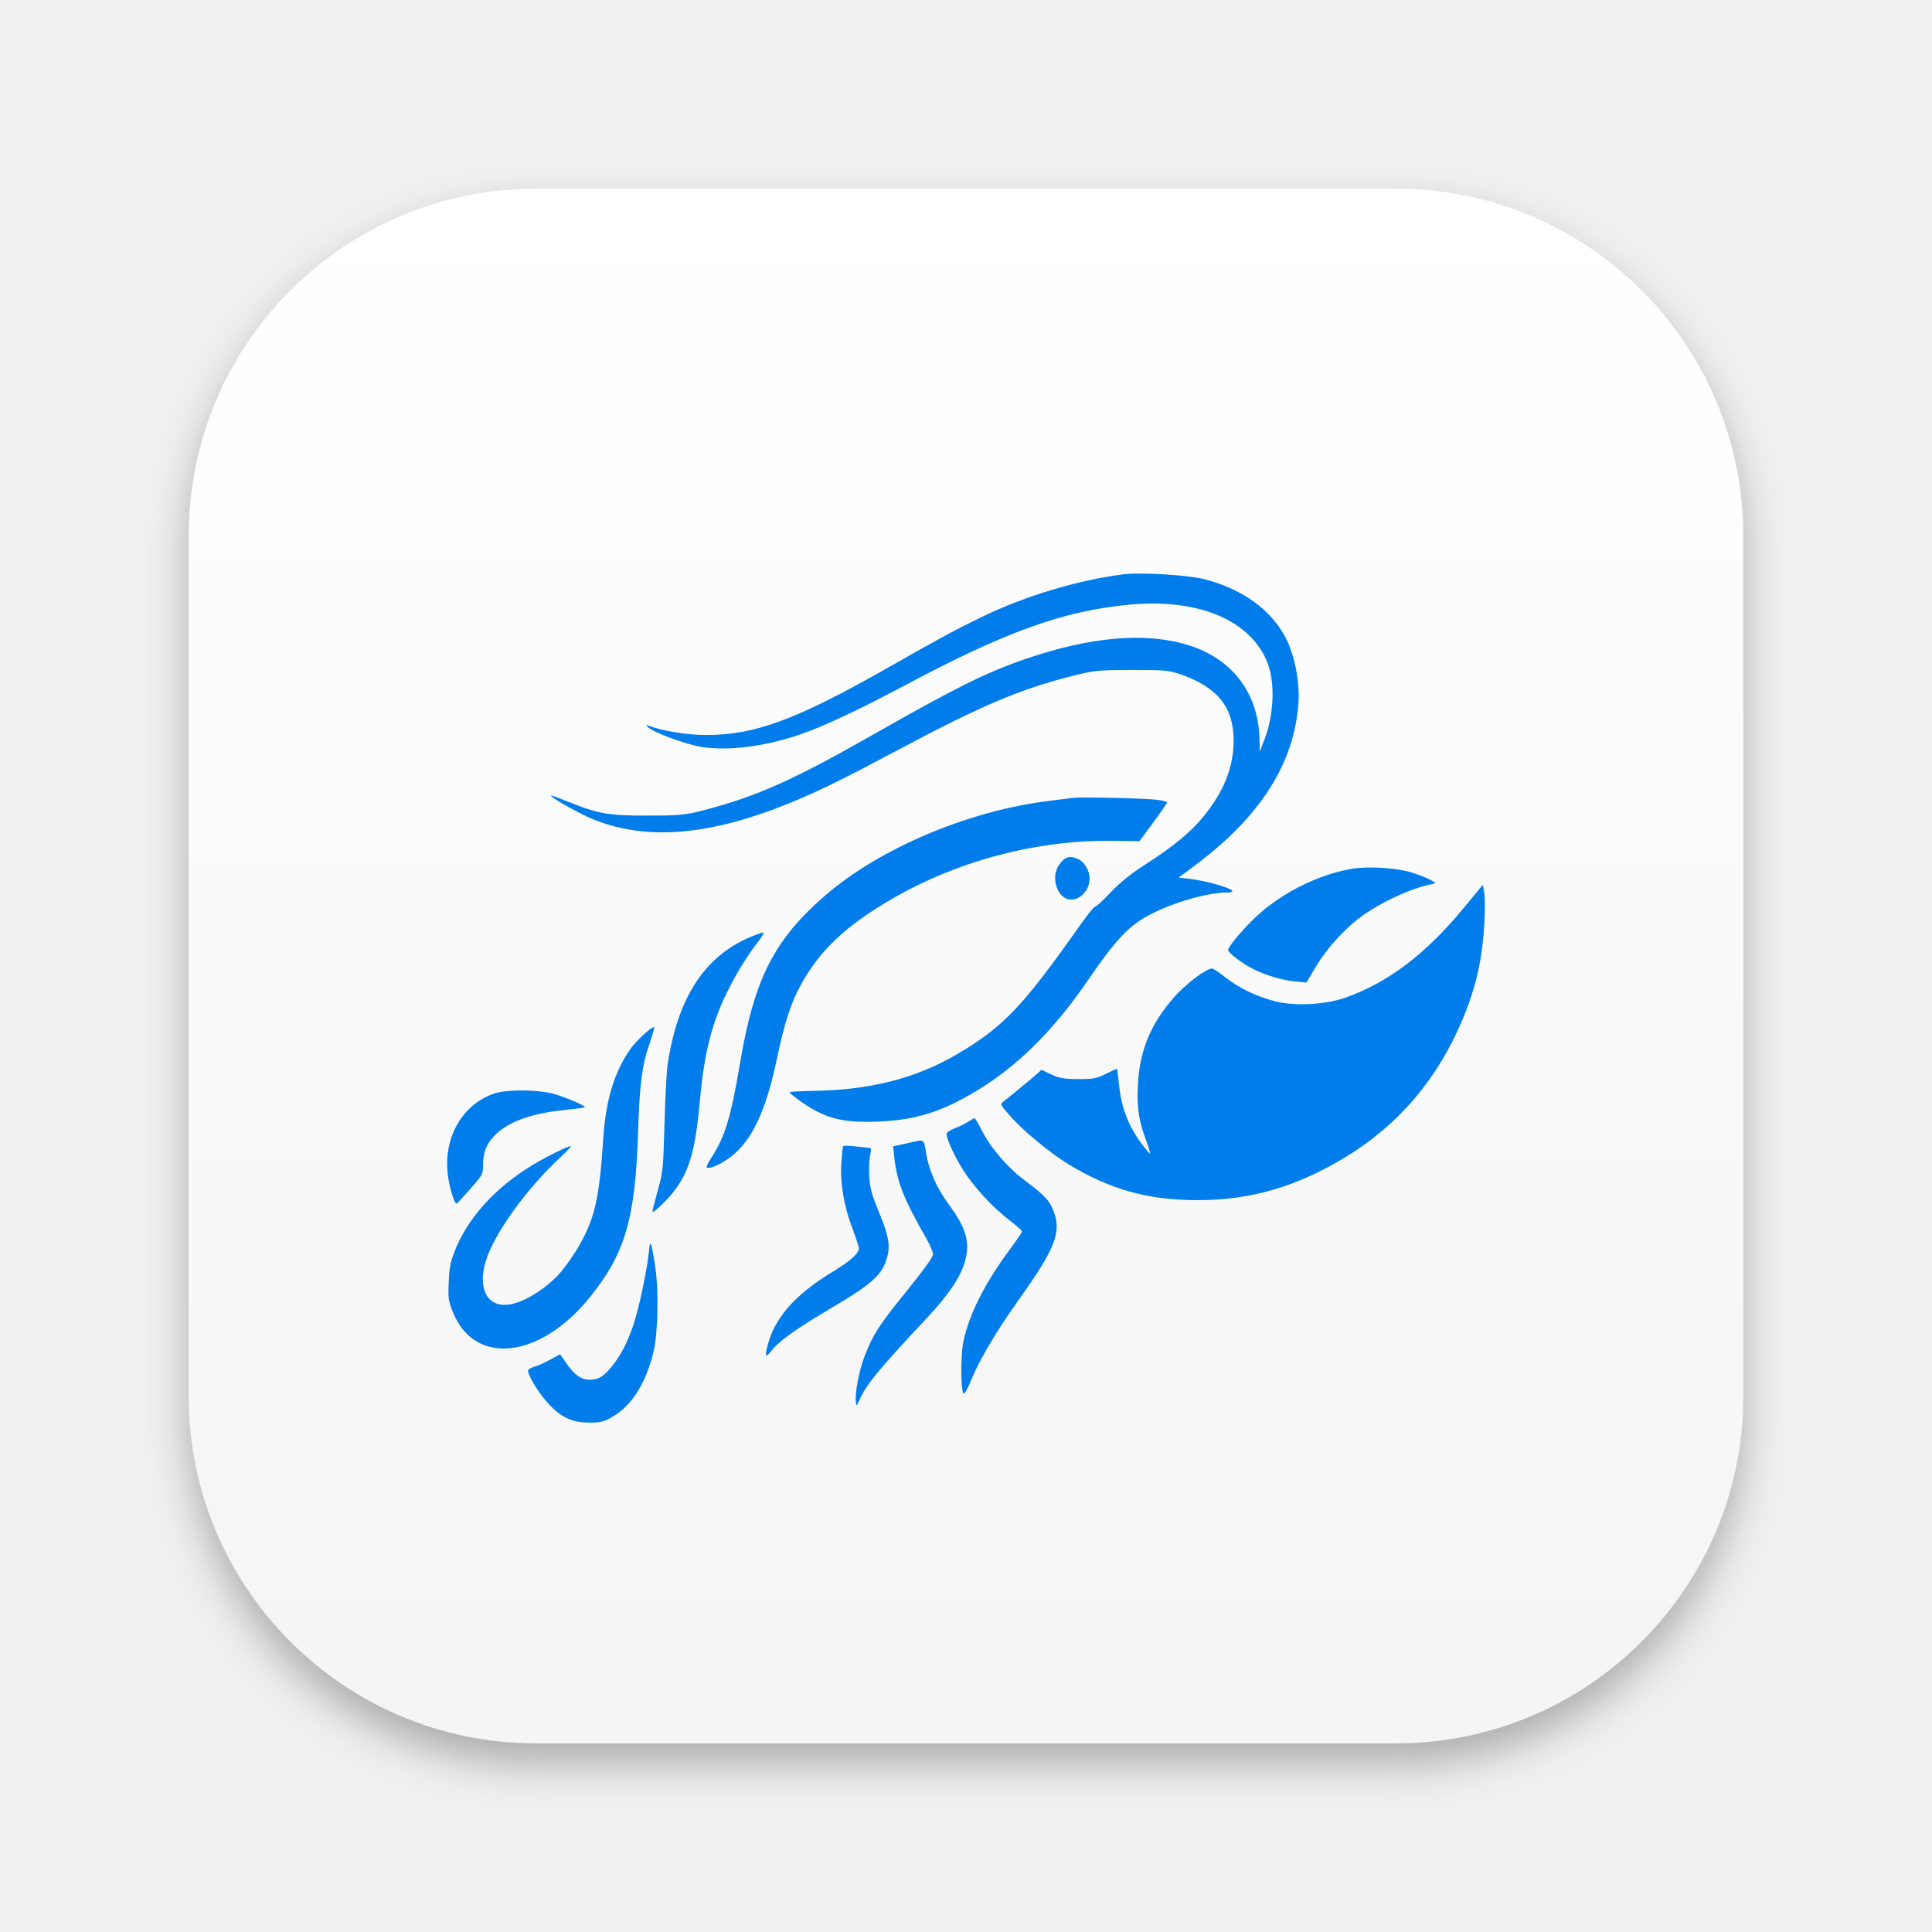
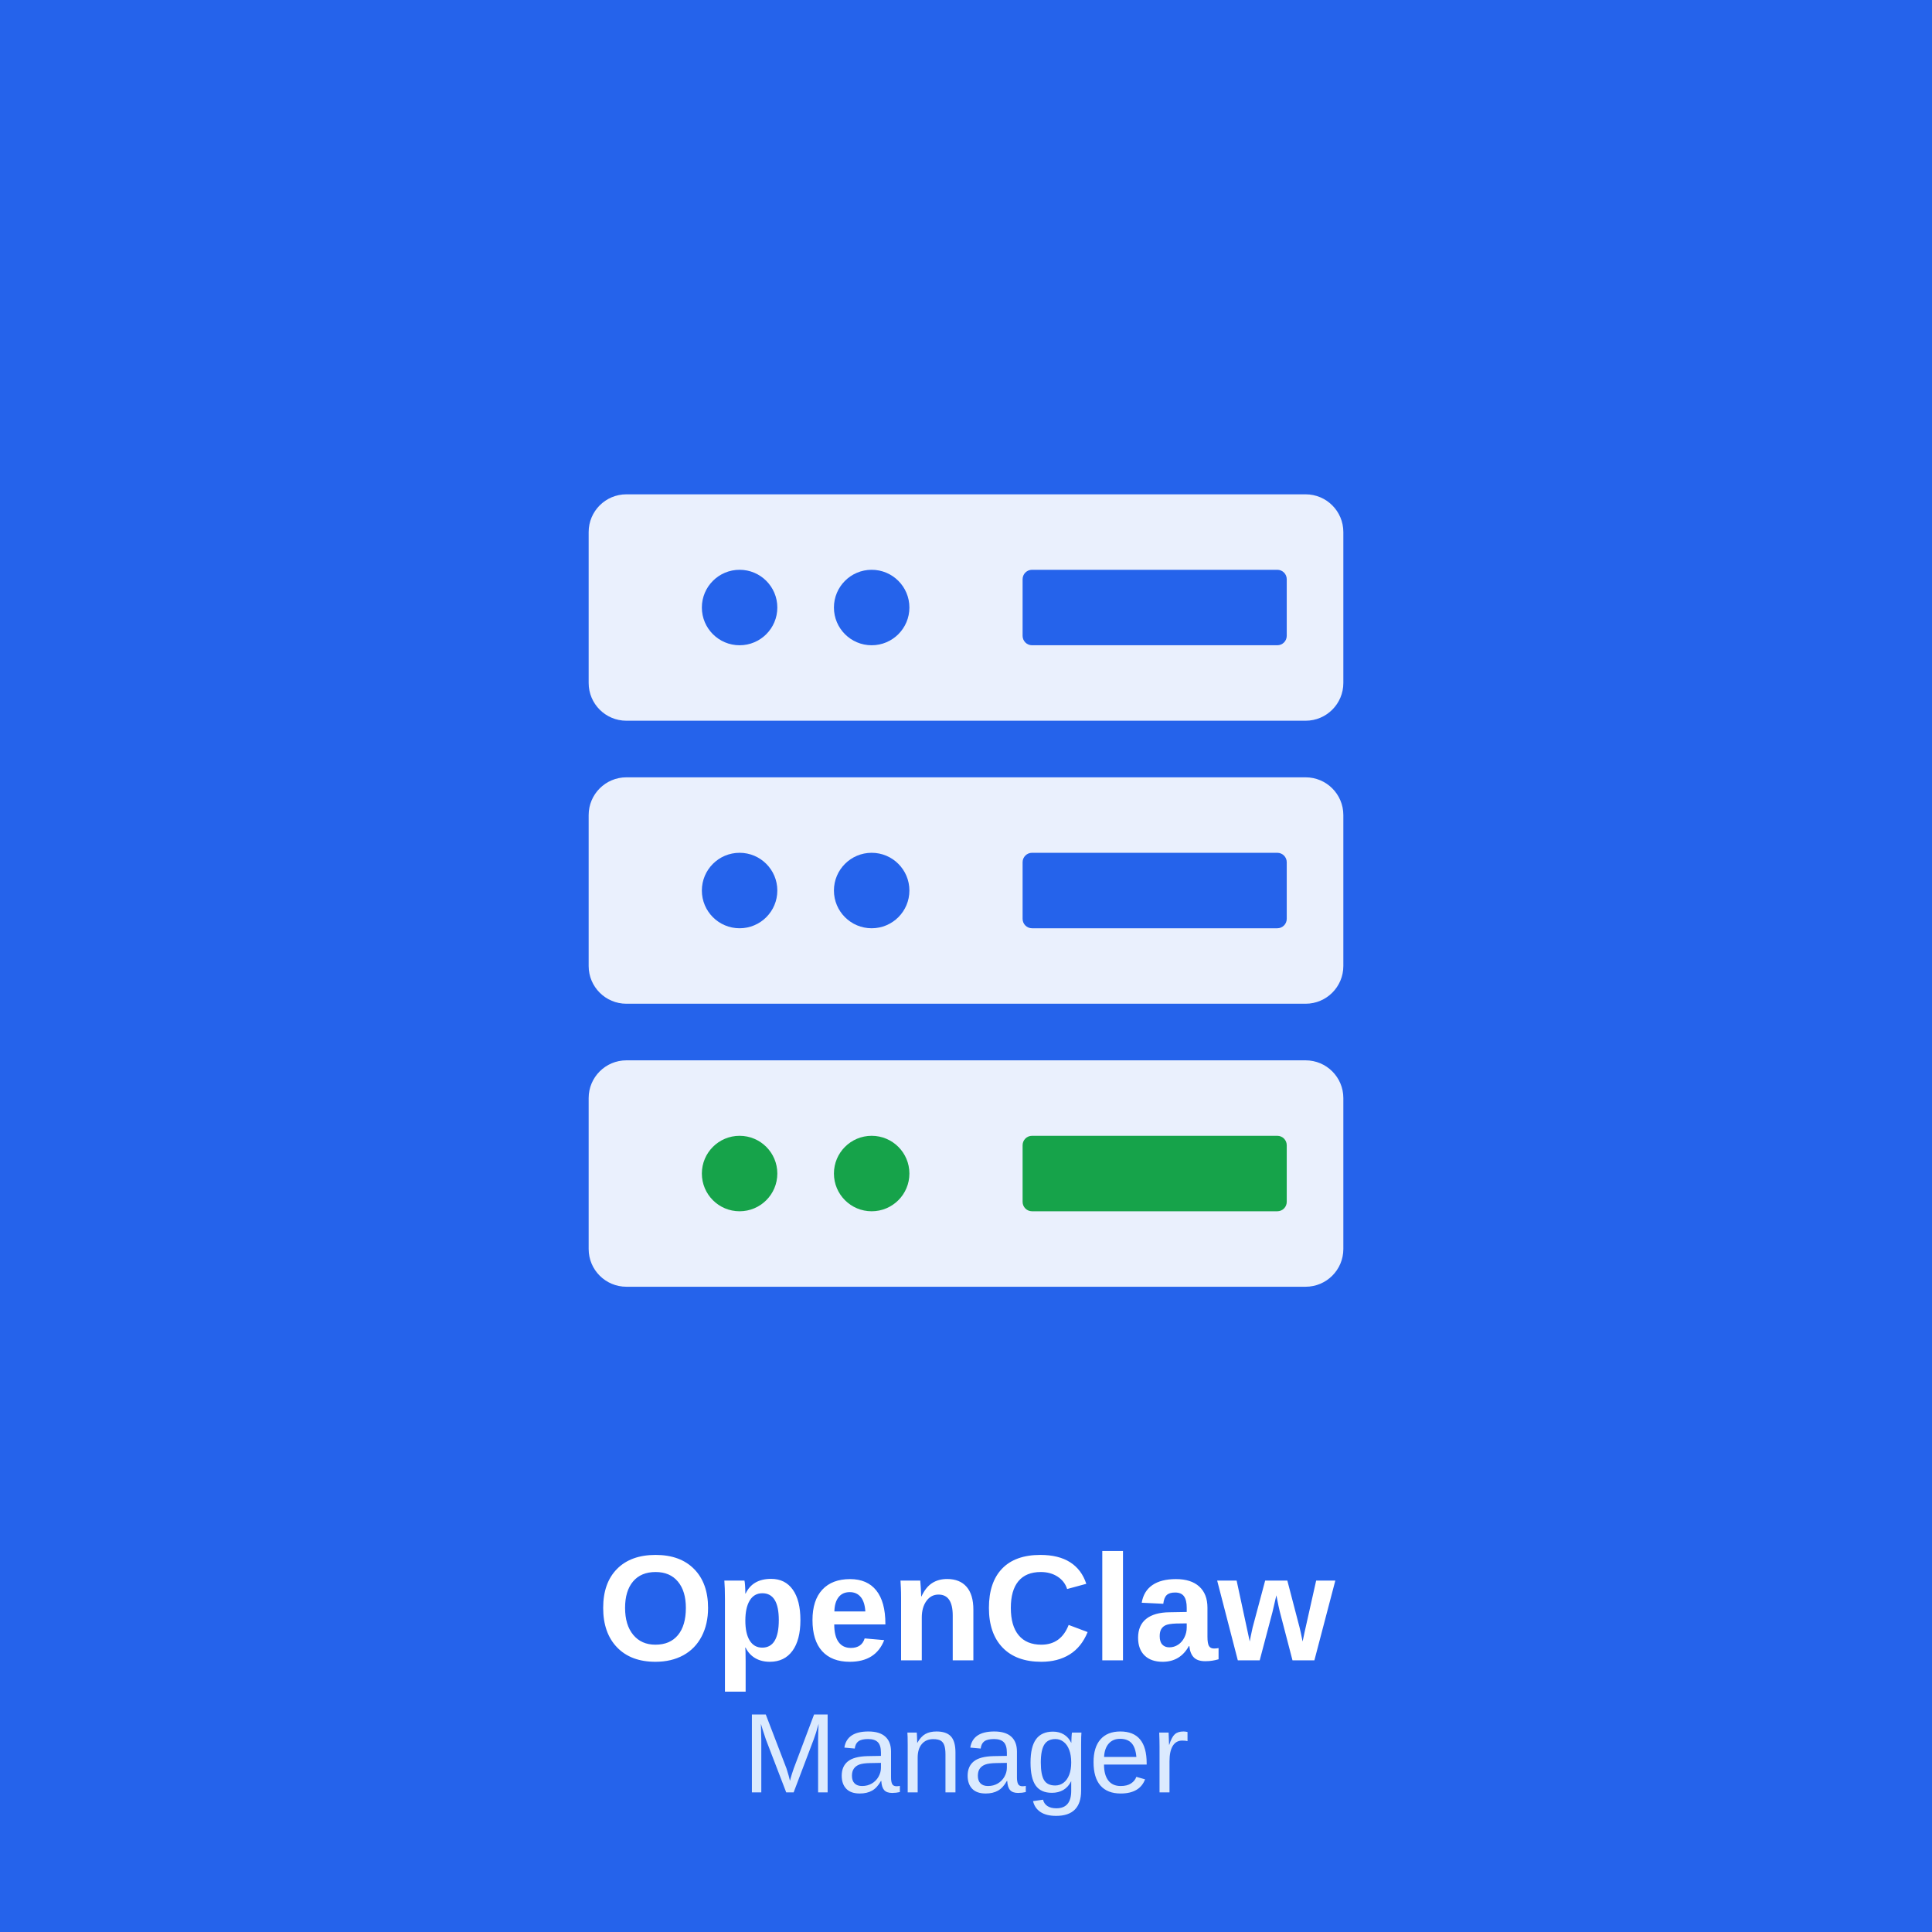
- <svg xmlns="http://www.w3.org/2000/svg" width="1024" height="1024" viewBox="0 0 1024 1024" fill="none">
-   <g filter="url(#filter0_d_159_34)">
-     <rect x="100" y="100" width="824" height="824" rx="184" fill="white" />
-     <rect x="100" y="100" width="824" height="824" rx="184" fill="url(#paint0_linear_159_34)" fill-opacity="0.41" />
+ <svg xmlns="http://www.w3.org/2000/svg" width="1024" height="1024" viewBox="0 0 1024 1024">
+   <rect width="1024" height="1024" fill="#2563eb" />
+   <g transform="translate(512, 512)">
+     <rect x="-200" y="-250" width="400" height="120" rx="20" fill="#fff" opacity="0.9" />
+     <circle cx="-120" cy="-190" r="20" fill="#2563eb" />
+     <circle cx="-50" cy="-190" r="20" fill="#2563eb" />
+     <rect x="30" y="-210" width="140" height="40" rx="5" fill="#2563eb" />
+     <rect x="-200" y="-100" width="400" height="120" rx="20" fill="#fff" opacity="0.9" />
+     <circle cx="-120" cy="-40" r="20" fill="#2563eb" />
+     <circle cx="-50" cy="-40" r="20" fill="#2563eb" />
+     <rect x="30" y="-60" width="140" height="40" rx="5" fill="#2563eb" />
+     <rect x="-200" y="50" width="400" height="120" rx="20" fill="#fff" opacity="0.9" />
+     <circle cx="-120" cy="110" r="20" fill="#16a34a" />
+     <circle cx="-50" cy="110" r="20" fill="#16a34a" />
+     <rect x="30" y="90" width="140" height="40" rx="5" fill="#16a34a" />
  </g>
-   <path fill-rule="evenodd" clip-rule="evenodd" d="M343.869 663.994C344.41 658.75 344.631 658.176 345.283 660.313C345.709 661.705 346.675 667.17 347.432 672.459C349.133 684.352 348.666 706.564 346.521 715.863C342.718 732.344 335.165 744.64 325.195 750.574C319.973 753.681 318.607 754.034 311.939 753.997C302.719 753.947 296.746 750.958 289.676 742.859C284.462 736.886 279.16 727.727 279.981 726.114C280.266 725.555 281.773 724.766 283.329 724.361C284.886 723.955 288.571 722.307 291.518 720.698L296.878 717.771L300.147 722.509C304.477 728.781 308.027 731.276 312.632 731.281C317.322 731.286 320.12 729.532 324.719 723.698C329.284 717.908 332.457 711.703 335.698 702.234C338.527 693.967 342.877 673.611 343.869 663.994ZM483.175 605.427C489.885 603.885 489.679 603.742 490.765 610.663C492.253 620.154 496.224 629.272 502.737 638.157C512.025 650.826 514.183 658.104 511.6 668.051C509.463 676.278 503.081 685.93 491.802 697.994C465.023 726.633 459.247 733.657 455.458 742.192C454.032 745.401 453.941 745.448 453.645 743.117C453.038 738.35 455.396 726.01 458.33 718.594C462.952 706.913 465.899 702.368 480.719 684.064C489.388 673.358 494.532 666.204 494.532 664.857C494.532 663.676 493.08 660.162 491.307 657.047C478.782 635.065 475.431 626.574 473.953 613.075L473.354 607.61L476.299 606.97C477.919 606.618 481.012 605.923 483.175 605.427ZM516.53 592.697C516.855 592.672 518.526 595.451 520.243 598.874C525.003 608.366 534.056 618.897 543.459 625.884C553.499 633.343 556.287 636.326 558.402 641.861C562.76 653.261 559.344 661.795 539.051 690.202C528.581 704.86 519.178 720.712 515.124 730.54C512.555 736.772 511.054 739.395 510.585 738.477C509.142 735.648 509.153 718.152 510.604 711.13C513.582 696.719 521.893 680.248 535.41 661.968C538.854 657.312 541.68 653.142 541.691 652.7C541.703 652.26 538.86 649.699 535.377 647.01C527.14 640.65 519.539 632.782 512.973 623.823C507.503 616.358 501.059 603.046 501.794 600.727C502.025 599.998 503.926 598.782 506.018 598.026C508.11 597.27 511.198 595.771 512.88 594.697C514.562 593.622 516.204 592.723 516.53 592.697ZM446.853 607.591C447.063 607.179 450.113 607.191 453.629 607.617C457.144 608.044 460.48 608.423 461.043 608.459C461.802 608.508 461.832 609.546 461.157 612.493C460.658 614.677 460.474 619.795 460.749 623.869C461.168 630.066 462.042 633.198 466.096 643.017C471.665 656.506 472.252 661.728 469.086 669.652C466.266 676.708 460.083 681.827 440.364 693.432C422.352 704.033 412.898 710.784 408.978 715.849C406.067 719.609 405.399 719.282 406.46 714.617C410.009 699.006 420.909 686.398 441.752 673.797C450.474 668.524 455.217 664.265 455.217 661.706C455.217 660.793 453.628 655.865 451.685 650.758C447.259 639.118 445.202 626.727 445.935 616.105C446.229 611.835 446.642 608.005 446.853 607.591ZM334.258 555.811C337.405 551.378 345.974 543.578 346.714 544.473C346.916 544.717 345.889 548.395 344.434 552.645C340.208 564.977 339.03 573.994 338.168 600.625C336.702 645.881 331.351 664.241 312.927 687.225C286.536 720.148 251.762 724.218 240.187 695.74C237.621 689.423 237.475 688.445 237.82 679.704C238.124 671.999 238.674 669.139 241.013 663.085C247.647 645.912 262.384 629.573 281.99 617.653C288.93 613.432 300.927 607.467 302.475 607.466C303.015 607.466 300.892 609.817 297.758 612.692C279.338 629.582 261.593 654.203 257.356 668.748C252.888 684.086 259.02 693.876 271.394 691.165C278.912 689.518 289.558 682.718 296.401 675.19C299.632 671.636 304.628 664.47 307.503 659.263C315.457 644.86 317.686 634.642 319.769 603.039C321.092 582.96 325.742 567.804 334.258 555.811ZM404.451 494.252C405.121 494.24 403.727 496.731 401.352 499.786C392.015 511.801 382.734 529.251 378.334 543.071C374.594 554.817 372.487 566.392 370.896 583.908C368.545 609.818 365.301 620.995 357.057 631.594C353.392 636.306 347.026 642.39 345.761 642.39C345.606 642.39 346.828 637.509 348.477 631.542C351.425 620.87 351.485 620.29 352.195 595.567C352.592 581.747 353.33 567.677 353.836 564.301C359.128 528.948 373.252 507.096 397.516 496.719C400.66 495.375 403.781 494.265 404.451 494.252ZM262.352 579.469C268.604 577.43 284.255 577.449 292.475 579.505C298.626 581.044 310.63 586.114 309.981 586.9C309.826 587.085 304.705 587.758 298.6 588.395C280.918 590.239 268.743 594.822 261.744 602.265C257.684 606.584 256.017 611.043 256.017 617.585C256.017 622.32 255.795 622.734 249.348 630.055C245.679 634.219 242.414 637.756 242.091 637.912C241.09 638.394 238.724 631.322 237.628 624.576C234.285 603.992 244.542 585.278 262.352 579.469ZM786.636 472.877C787.037 475.017 787.12 481.705 786.82 487.739C785.825 507.763 782.594 522.441 775.312 540.004C762.271 571.455 741.492 596 713.391 613.148C687.364 629.029 662.762 636.176 634.369 636.101C608.24 636.033 588.273 630.449 566.297 617.066C556.678 611.207 542.306 599.342 535.596 591.718C530.326 585.732 530.039 585.177 531.614 584.03C533.874 582.382 546.418 572.028 549.538 569.234L552.014 567.017L557.129 569.459C561.299 571.451 563.937 571.907 571.417 571.932C579.432 571.959 581.303 571.604 586.228 569.116C589.324 567.551 591.953 566.383 592.072 566.52C592.187 566.658 592.694 570.81 593.197 575.743C594.329 586.814 598.186 596.873 604.671 605.663C607.16 609.037 609.349 611.611 609.536 611.386C609.721 611.158 608.744 607.922 607.362 604.194C603.584 593.993 602.589 587.429 603.068 575.858C603.833 557.417 609.522 543.299 622.01 528.848C628.139 521.755 639.386 513.23 642.521 513.301C643.057 513.314 646.199 515.446 649.504 518.039C656.865 523.815 666.468 528.402 676.208 530.791C686.826 533.398 702.755 532.495 713.391 528.683C736.016 520.572 755.808 505.523 775.859 481.183L785.906 468.985L786.636 472.877ZM568.796 422.881C572.993 422.3 608.352 423.163 614.009 423.986C616.532 424.353 618.593 424.95 618.589 425.312C618.584 425.676 615.29 430.443 611.269 435.907L603.955 445.842L590.088 445.653C549.231 445.094 506.692 456.422 471.38 477.264C447.68 491.252 434.418 503.898 424.413 522.05C419.308 531.312 415.711 542.374 411.951 560.372C406.084 588.453 398.807 604.169 387.615 612.931C382.642 616.824 376.562 619.627 374.711 618.88C374.232 618.686 375.083 616.634 376.603 614.32C384.232 602.693 387.273 592.8 392.241 563.447C399.812 518.715 410.187 498.253 437.199 474.778C466.07 449.687 513.393 429.671 556.127 424.474C561.413 423.832 567.114 423.115 568.796 422.881ZM595.443 304.387C604.387 303.254 629.69 304.762 638.194 306.936C660.596 312.661 677.009 325.671 683.633 342.956C686.988 351.71 688.804 363.087 688.252 371.89C686.221 404.307 668.183 432.777 633.147 458.861L624.729 465.127L631.492 465.94C639.097 466.853 651.697 470.406 653.021 472.009C653.601 472.711 652.553 473.065 649.9 473.065C640.12 473.065 621.869 478.333 609.755 484.652C598.207 490.676 591.766 497.519 575.837 520.687C558.346 546.128 539.37 564.934 518.25 577.756C499.276 589.278 485.717 593.579 465.638 594.447C446.118 595.291 436.571 592.688 423.108 582.855C420.586 581.011 418.523 579.247 418.524 578.934C418.526 578.62 424.172 578.284 431.07 578.188C461.093 577.767 485.427 571.57 507.201 558.8C531.614 544.483 542.107 533.498 572.168 490.79C576.162 485.115 579.928 480.472 580.534 480.472C581.142 480.47 584.744 477.152 588.54 473.095C593.185 468.131 599.015 463.406 606.364 458.652C622.493 448.215 631.165 441.061 638.139 432.437C648.815 419.237 653.843 406.455 653.85 392.501C653.858 374.907 645.401 364.322 625.847 357.457C619.671 355.29 617.234 355.069 599.812 355.104C581.641 355.14 579.875 355.325 567.485 358.491C540.309 365.435 519.505 374.288 476.486 397.218C447.973 412.417 434.153 419.224 419.858 425.108C376.695 442.872 343.054 445.82 314.586 434.33C306.865 431.214 291.386 422.468 292.084 421.616C292.204 421.472 296.227 422.938 301.024 424.875C317.115 431.374 322.554 432.325 343.385 432.28C360.36 432.241 363.221 431.965 373.091 429.409C401.001 422.18 420.449 413.467 463.954 388.701C506.411 364.533 522.968 356.325 543.459 349.295C578.142 337.396 607.189 334.921 629.83 341.934C653.448 349.252 667.281 367.805 667.598 392.593L667.673 398.455L670.136 392.106C675.124 379.243 675.908 362.559 672.021 351.976C663.565 328.948 635.43 316.937 598.308 320.506C563.525 323.85 533.183 334.758 480.117 362.991C458.584 374.448 441.605 382.598 429.443 387.316C409.297 395.13 387.362 398.39 371.78 395.886C363.561 394.565 346.345 388.245 343.644 385.557C342.137 384.058 342.138 384.02 343.664 384.607C350.988 387.419 363.995 389.55 373.975 389.57C400.135 389.624 422.079 381.507 470.943 353.705C498.56 337.992 506.35 333.786 520.63 326.873C543.36 315.871 571.453 307.428 595.443 304.387ZM716.886 460.435C725.345 459.046 740.296 459.991 748.086 462.404C751.665 463.513 756.136 465.256 758.019 466.279C761.208 468.009 761.293 468.165 759.259 468.546C747.715 470.714 730.468 478.811 719.814 487.067C711.594 493.436 702.822 503.34 697.507 512.251L692.422 520.776L686.191 520.169C679.333 519.501 670.252 516.734 663.557 513.269C658.127 510.459 650.923 504.927 650.922 503.567C650.922 501.456 660.91 489.962 668.235 483.641C681.798 471.938 700.162 463.179 716.886 460.435ZM561.053 458.832C564.137 454.083 567.154 453.156 571.824 455.519C574.897 457.075 577.532 461.755 577.532 465.657C577.532 472.25 571.658 477.938 566.212 476.619C560.014 475.117 557.07 464.966 561.053 458.832Z" fill="#007DEB" />
-   <defs>
-     <filter id="filter0_d_159_34" x="78" y="89" width="868" height="868" filterUnits="userSpaceOnUse" color-interpolation-filters="sRGB">
-       <feFlood flood-opacity="0" result="BackgroundImageFix" />
-       <feColorMatrix in="SourceAlpha" type="matrix" values="0 0 0 0 0 0 0 0 0 0 0 0 0 0 0 0 0 0 127 0" result="hardAlpha" />
-       <feOffset dy="11" />
-       <feGaussianBlur stdDeviation="11" />
-       <feColorMatrix type="matrix" values="0 0 0 0 0 0 0 0 0 0 0 0 0 0 0 0 0 0 0.28 0" />
-       <feBlend mode="normal" in2="BackgroundImageFix" result="effect1_dropShadow_159_34" />
-       <feBlend mode="normal" in="SourceGraphic" in2="effect1_dropShadow_159_34" result="shape" />
-     </filter>
-     <linearGradient id="paint0_linear_159_34" x1="512" y1="100" x2="512" y2="924" gradientUnits="userSpaceOnUse">
-       <stop stop-opacity="0" />
-       <stop offset="1" stop-opacity="0.1" />
-     </linearGradient>
-   </defs>
+   <text x="512" y="880" font-family="Arial, sans-serif" font-size="80" font-weight="bold" text-anchor="middle" fill="#fff">
+     OpenClaw
+   </text>
+   <text x="512" y="950" font-family="Arial, sans-serif" font-size="60" text-anchor="middle" fill="#dbeafe">
+     Manager
+   </text>
</svg>
